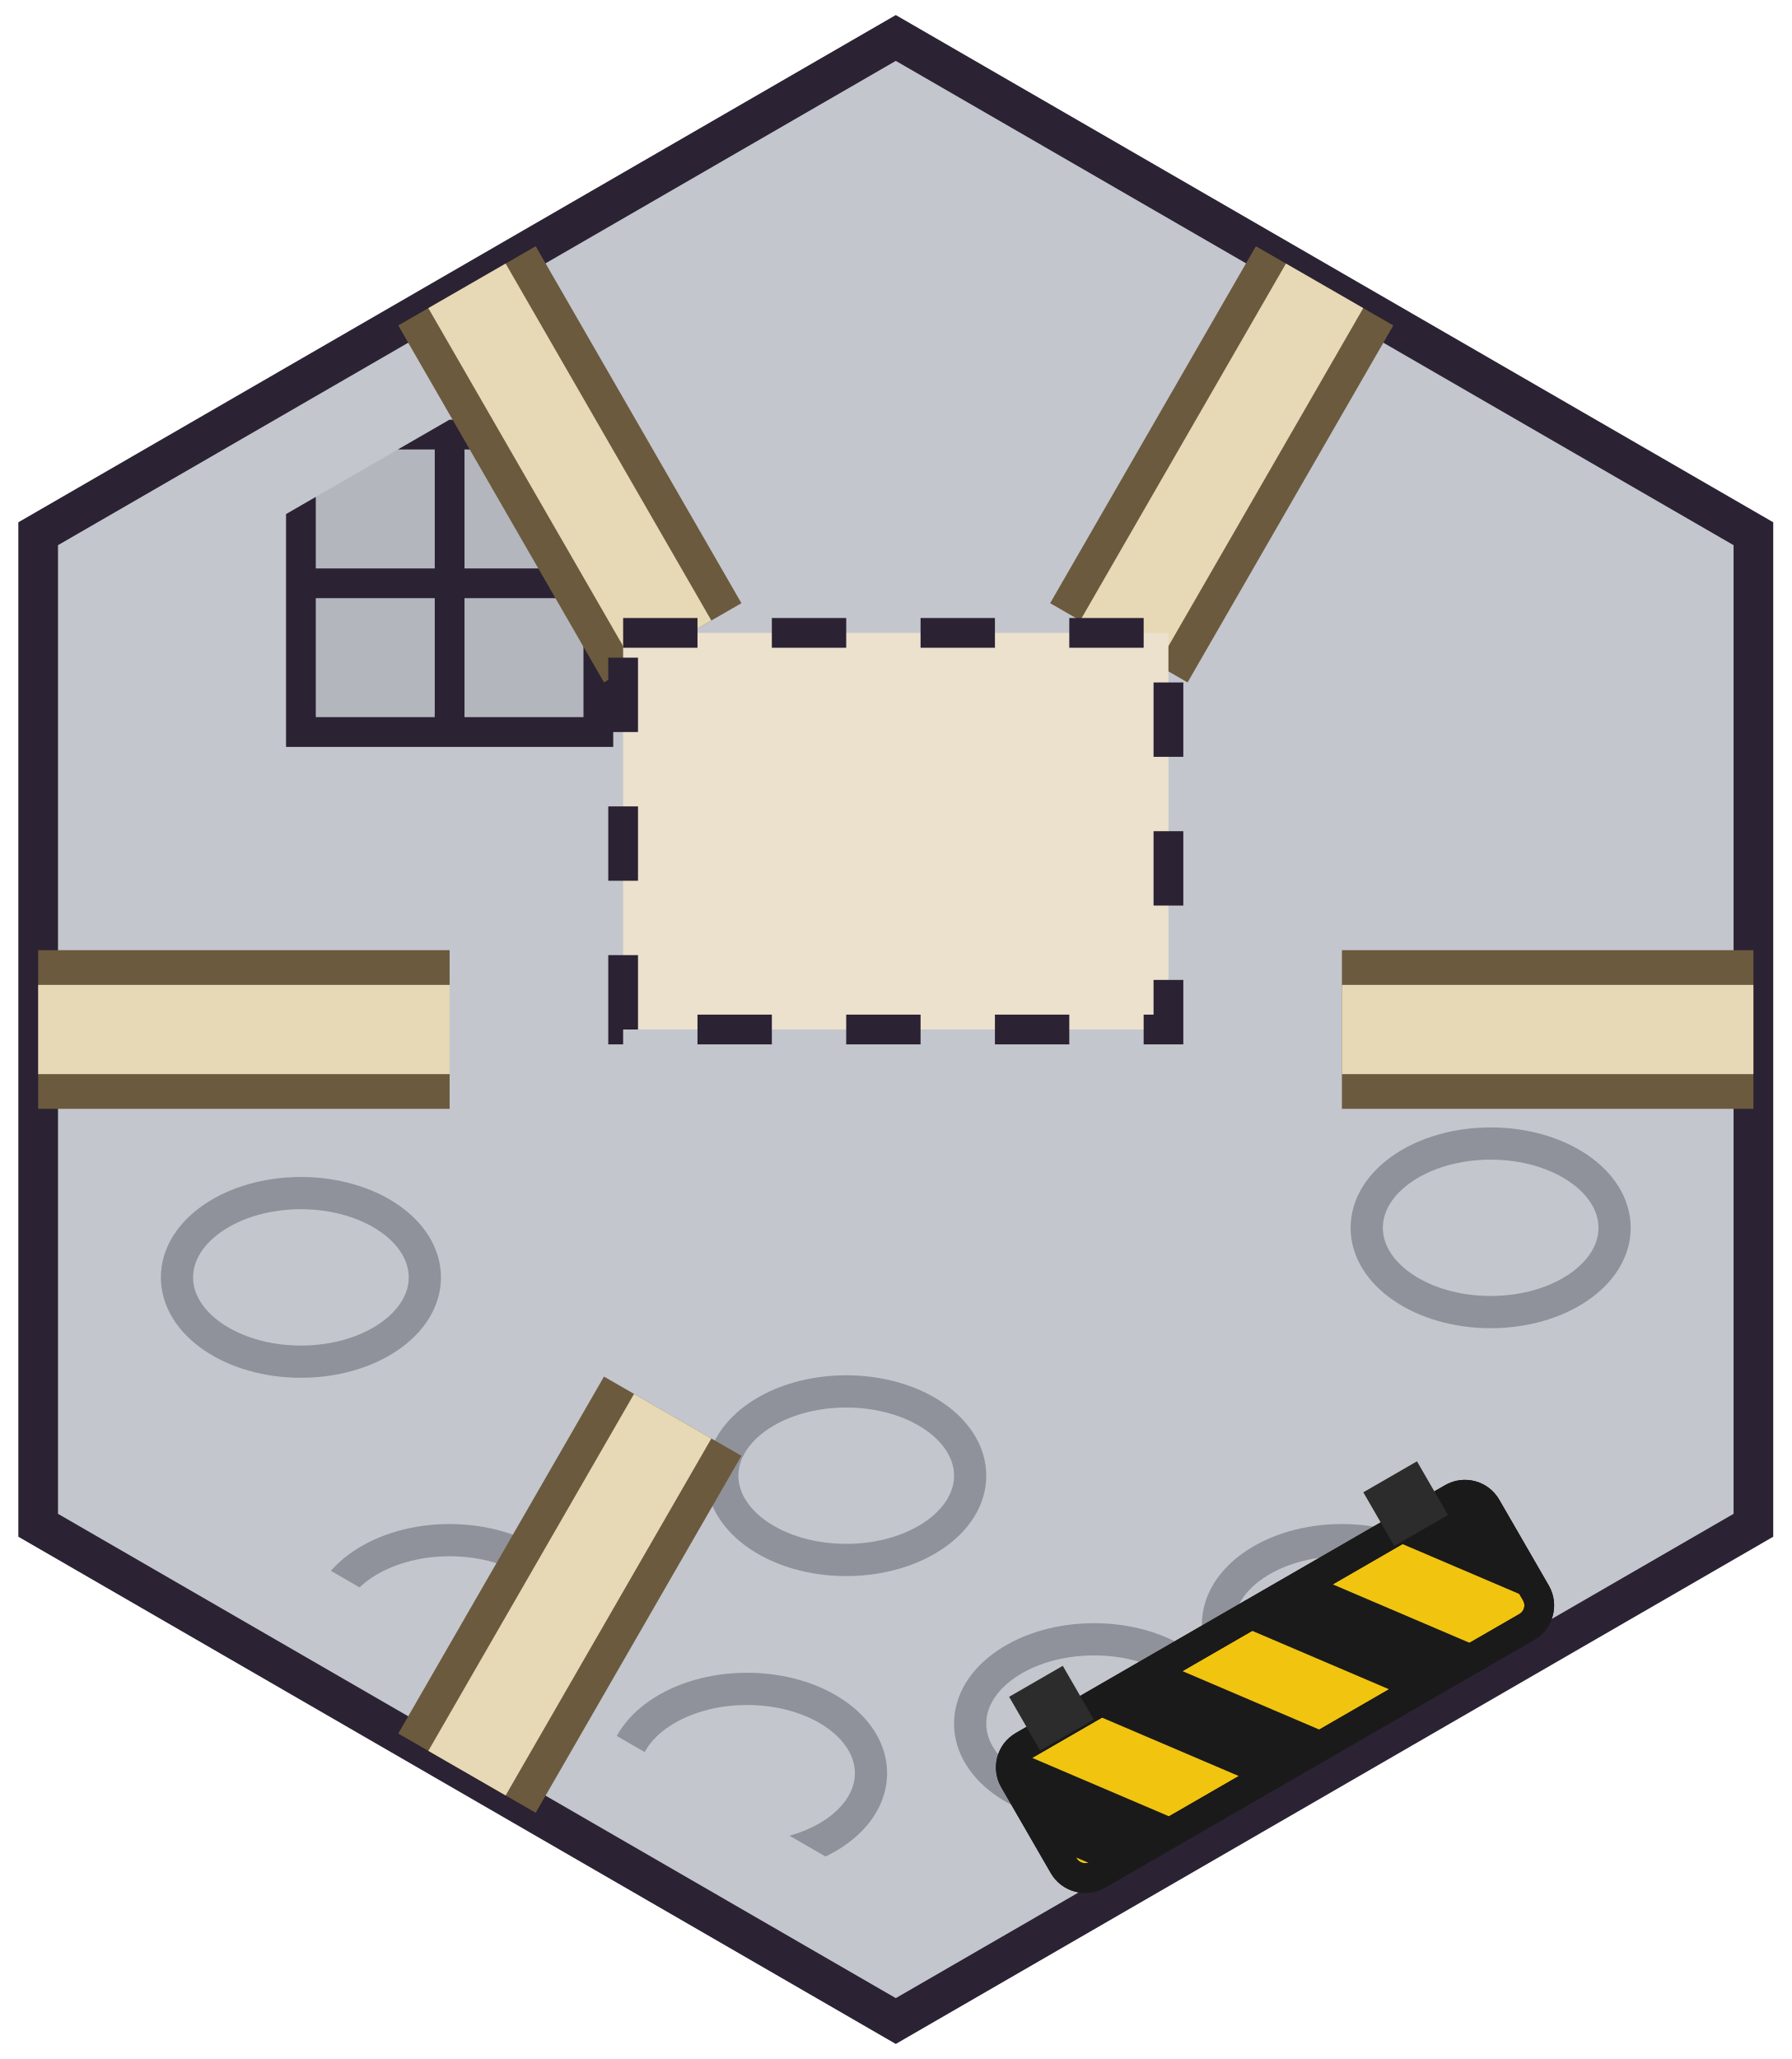
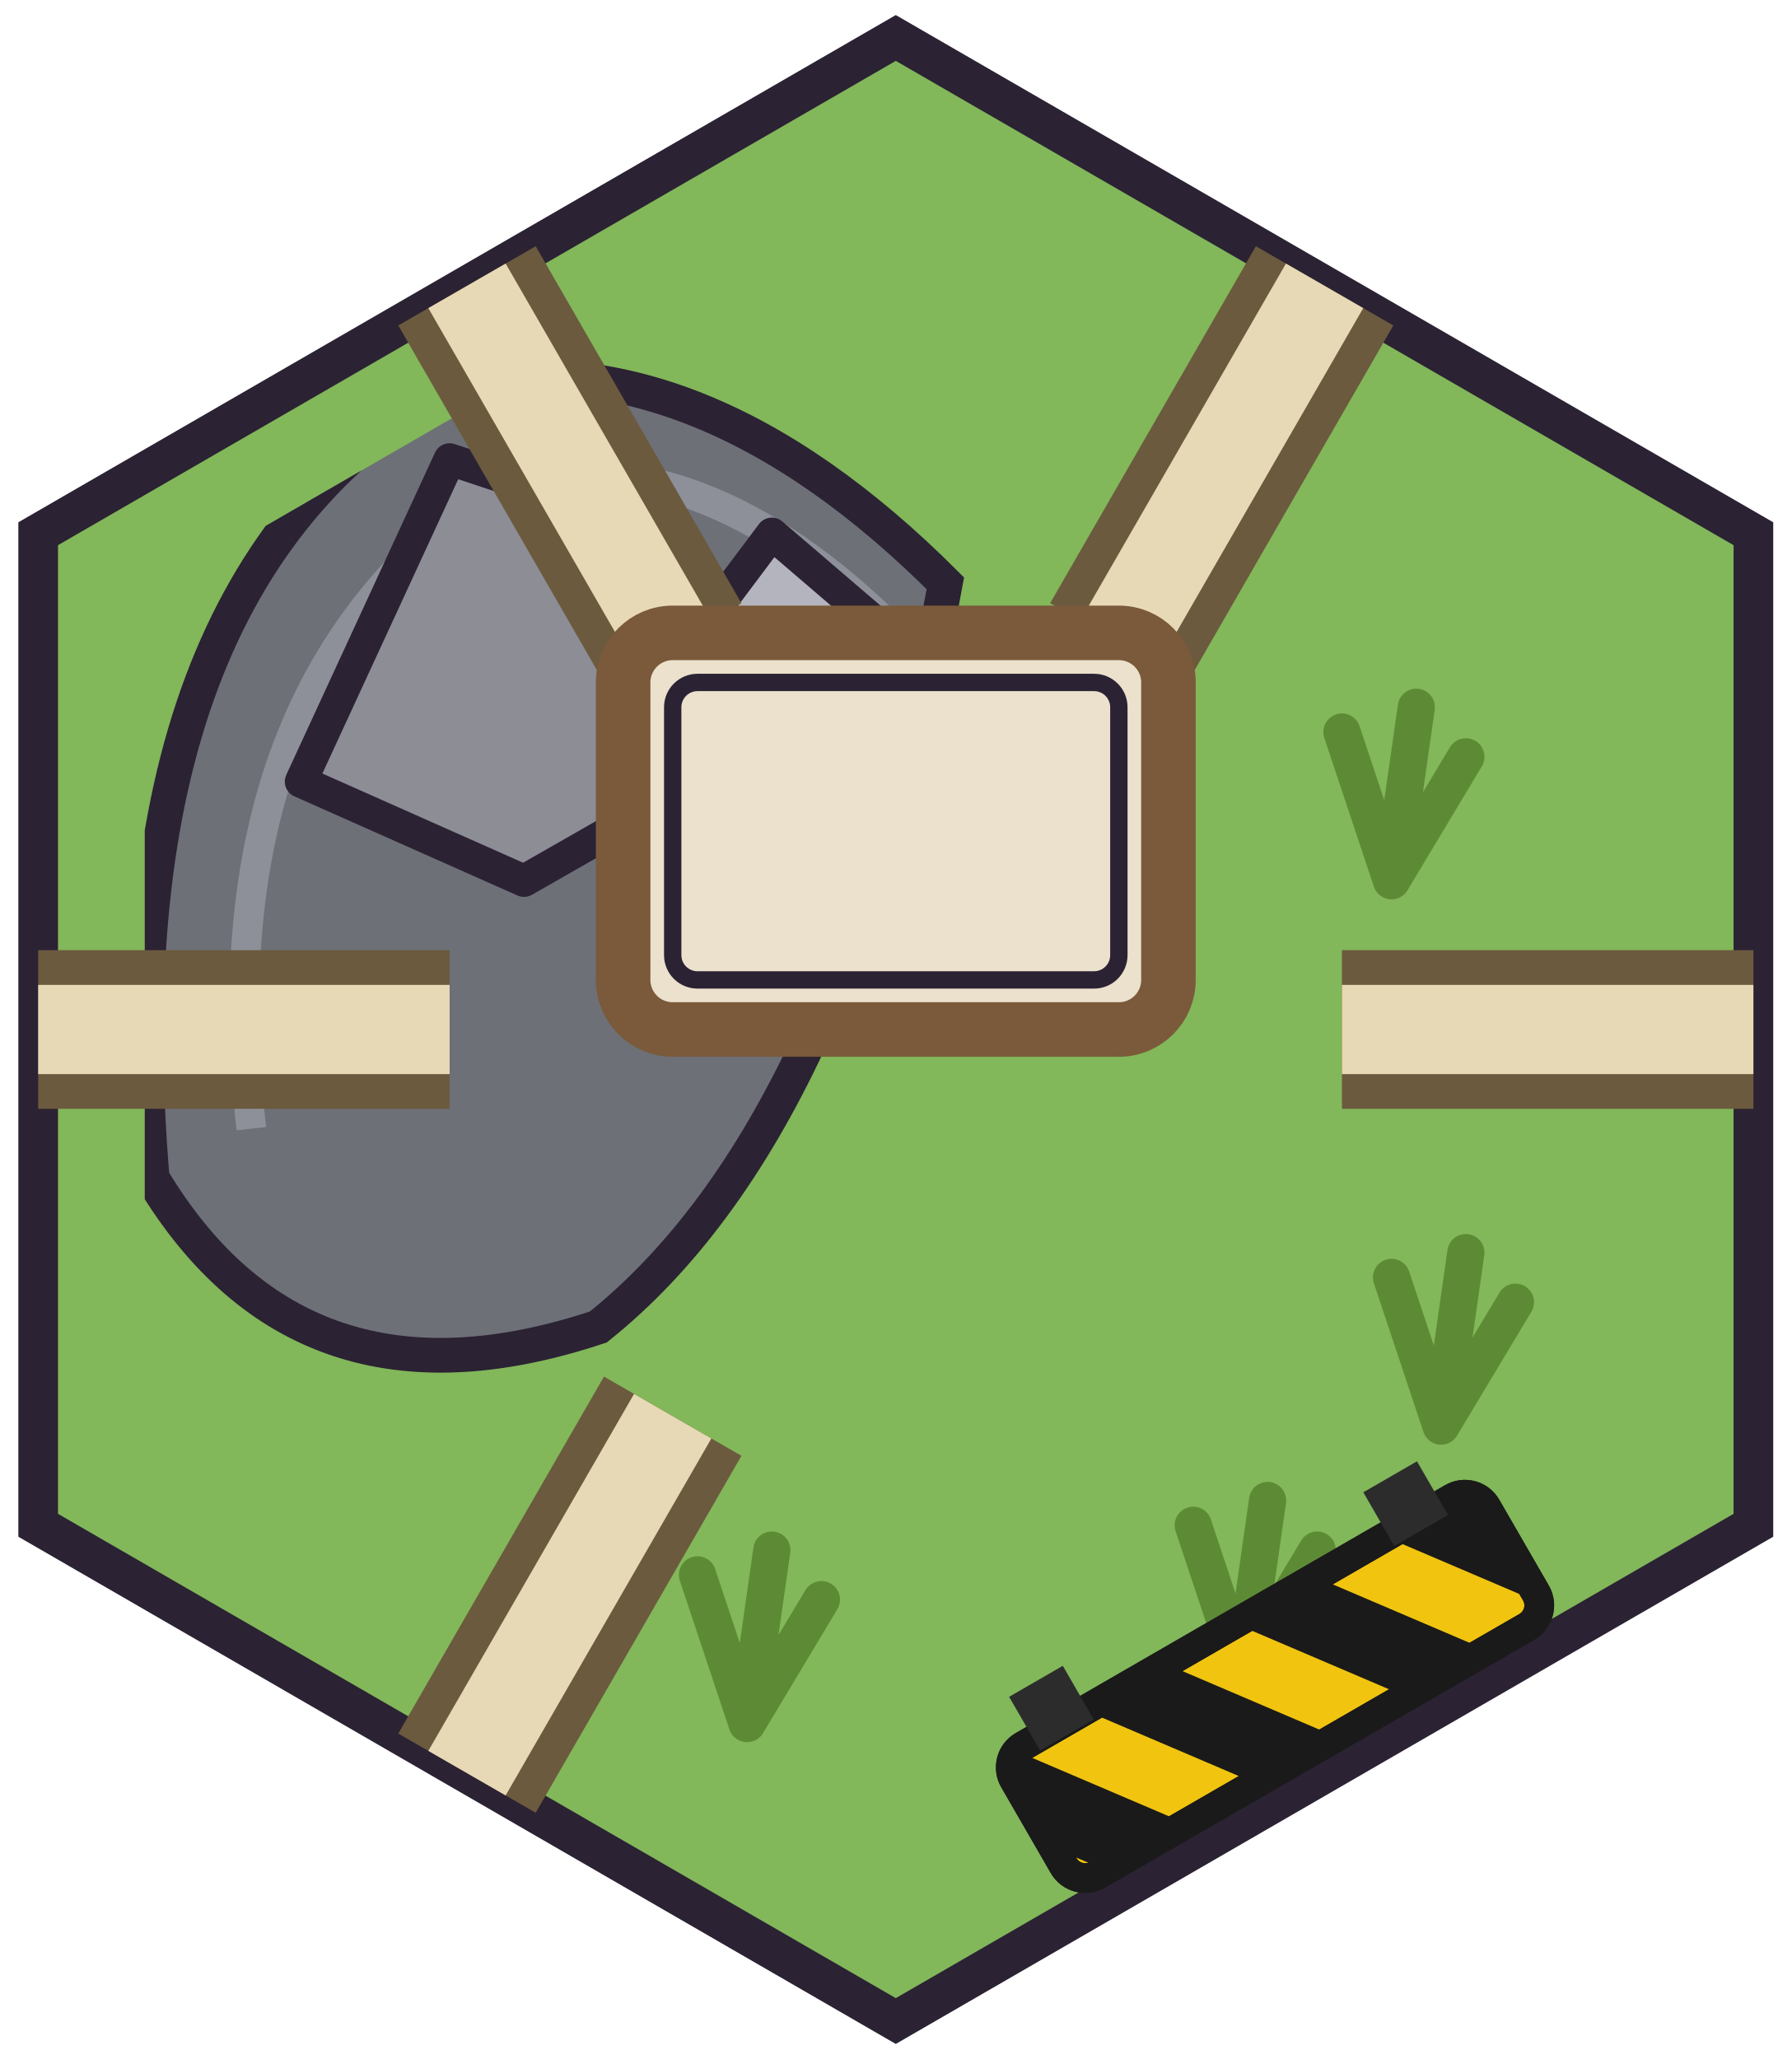
<svg xmlns="http://www.w3.org/2000/svg" viewBox="-36.14 -41.50 72.28 83.00" width="181" height="208" font-family="DejaVu Sans, Arial, sans-serif">
-   <polygon points="34.6,20.0 0.0,40.0 -34.6,20.0 -34.6,-20.0 -0.0,-40.0 34.6,-20.0" fill="#c3c6cc" stroke="#2b2233" stroke-width="1.6" />
-   <clipPath id="c_empty">
+   <polygon points="34.6,20.0 0.0,40.0 -34.6,20.0 -34.6,-20.0 -0.0,-40.0 34.6,-20.0" fill="#82b75a" stroke="#2b2233" stroke-width="1.6" />
+   <clipPath id="c_iron">
    <polygon points="30.3,17.5 0.0,35.0 -30.3,17.5 -30.3,-17.5 -0.0,-35.0 30.3,-17.5" />
  </clipPath>
-   <g clip-path="url(#c_empty)">
-     <ellipse cx="-18" cy="24" rx="5" ry="3.4" fill="none" stroke="#8f929a" stroke-width="1.3" />
-     <ellipse cx="-6" cy="30" rx="5" ry="3.4" fill="none" stroke="#8f929a" stroke-width="1.3" />
-     <ellipse cx="8" cy="28" rx="5" ry="3.4" fill="none" stroke="#8f929a" stroke-width="1.3" />
-     <ellipse cx="18" cy="24" rx="5" ry="3.4" fill="none" stroke="#8f929a" stroke-width="1.3" />
-     <ellipse cx="-24" cy="10" rx="5" ry="3.4" fill="none" stroke="#8f929a" stroke-width="1.3" />
-     <ellipse cx="24" cy="8" rx="5" ry="3.4" fill="none" stroke="#8f929a" stroke-width="1.3" />
-     <ellipse cx="-2" cy="18" rx="5" ry="3.4" fill="none" stroke="#8f929a" stroke-width="1.3" />
-     <g stroke="#2b2233" stroke-width="1.2">
-       <rect x="-24" y="-24" width="12" height="12" fill="#b3b6bd" />
-       <path d="M-24 -18 h12 M-18 -24 v6 M-18 -12 v-6" fill="none" />
+   <g clip-path="url(#c_iron)">
+     <path d="M-30 6 Q-32 -18 -18 -26 Q-8 -28 2 -18 Q-2 4 -12 12 Q-24 16 -30 6 Z" fill="#6d7077" stroke="#2b2233" stroke-width="1.4" />
+     <path d="M-26 4 Q-28 -14 -16 -22 Q-8 -24 0 -16" fill="none" stroke="#8d9099" stroke-width="1.2" />
+     <g stroke="#2b2233" stroke-width="1.3" stroke-linejoin="round">
+       <polygon points="-24,-10 -18,-23 -9,-20 -8,-10 -15,-6" fill="#8d8d96" />
+       <polygon points="-11,-12 -5,-20 2,-14 -1,-6" fill="#b4b4be" />
    </g>
+     <path d="M-6 28 l-2 -6 M-6 28 l1 -7 M-6 28 l3 -5" stroke="#5d8b35" stroke-width="1.5" fill="none" stroke-linecap="round" />
+     <path d="M14 26 l-2 -6 M14 26 l1 -7 M14 26 l3 -5" stroke="#5d8b35" stroke-width="1.5" fill="none" stroke-linecap="round" />
+     <path d="M22 16 l-2 -6 M22 16 l1 -7 M22 16 l3 -5" stroke="#5d8b35" stroke-width="1.5" fill="none" stroke-linecap="round" />
+     <path d="M20 -6 l-2 -6 M20 -6 l1 -7 M20 -6 l3 -5" stroke="#5d8b35" stroke-width="1.5" fill="none" stroke-linecap="round" />
  </g>
  <line x1="34.6" y1="0.0" x2="18.0" y2="0.0" stroke="#6b5a3e" stroke-width="6.4" />
  <line x1="34.6" y1="0.0" x2="18.0" y2="0.0" stroke="#e7d9b5" stroke-width="3.6" />
  <line x1="17.3" y1="-30.0" x2="9.0" y2="-15.6" stroke="#6b5a3e" stroke-width="6.4" />
  <line x1="17.3" y1="-30.0" x2="9.0" y2="-15.6" stroke="#e7d9b5" stroke-width="3.6" />
  <line x1="-17.3" y1="-30.0" x2="-9.0" y2="-15.6" stroke="#6b5a3e" stroke-width="6.4" />
  <line x1="-17.3" y1="-30.0" x2="-9.0" y2="-15.6" stroke="#e7d9b5" stroke-width="3.6" />
  <line x1="-34.6" y1="0.0" x2="-18.0" y2="0.0" stroke="#6b5a3e" stroke-width="6.4" />
  <line x1="-34.6" y1="0.0" x2="-18.0" y2="0.0" stroke="#e7d9b5" stroke-width="3.6" />
  <line x1="-17.3" y1="30.0" x2="-9.0" y2="15.6" stroke="#6b5a3e" stroke-width="6.4" />
  <line x1="-17.3" y1="30.0" x2="-9.0" y2="15.6" stroke="#e7d9b5" stroke-width="3.6" />
  <g transform="translate(15.3,26.5) rotate(150.0)">
    <defs>
      <clipPath id="blk_5">
        <rect x="-11" y="-3" width="22" height="6" rx="1" />
      </clipPath>
    </defs>
    <rect x="-11" y="-3" width="22" height="6" rx="1" fill="#f1c40f" stroke="#1a1a1a" stroke-width="1.2" />
    <g clip-path="url(#blk_5)">
      <line x1="-14" y1="-4" x2="-8" y2="4" stroke="#1a1a1a" stroke-width="3" />
      <line x1="-7" y1="-4" x2="-1" y2="4" stroke="#1a1a1a" stroke-width="3" />
      <line x1="0" y1="-4" x2="6" y2="4" stroke="#1a1a1a" stroke-width="3" />
      <line x1="7" y1="-4" x2="13" y2="4" stroke="#1a1a1a" stroke-width="3" />
    </g>
    <rect x="-11" y="-3" width="22" height="6" rx="1" fill="none" stroke="#1a1a1a" stroke-width="1.2" />
    <rect x="-9.5" y="2.5" width="2.5" height="2.5" fill="#2c2c2c" />
    <rect x="7" y="2.5" width="2.5" height="2.5" fill="#2c2c2c" />
  </g>
-   <rect x="-11" y="-16" width="22" height="16" fill="#ebe1cd" stroke="#2b2233" stroke-width="1.2" stroke-dasharray="3" />
+   <rect x="-11" y="-16" width="22" height="16" rx="2" fill="#ebe1cd" stroke="#7a5a3a" stroke-width="2.2" />
+   <rect x="-9" y="-14" width="18" height="12" rx="1" fill="none" stroke="#2b2233" stroke-width="0.7" />
</svg>
